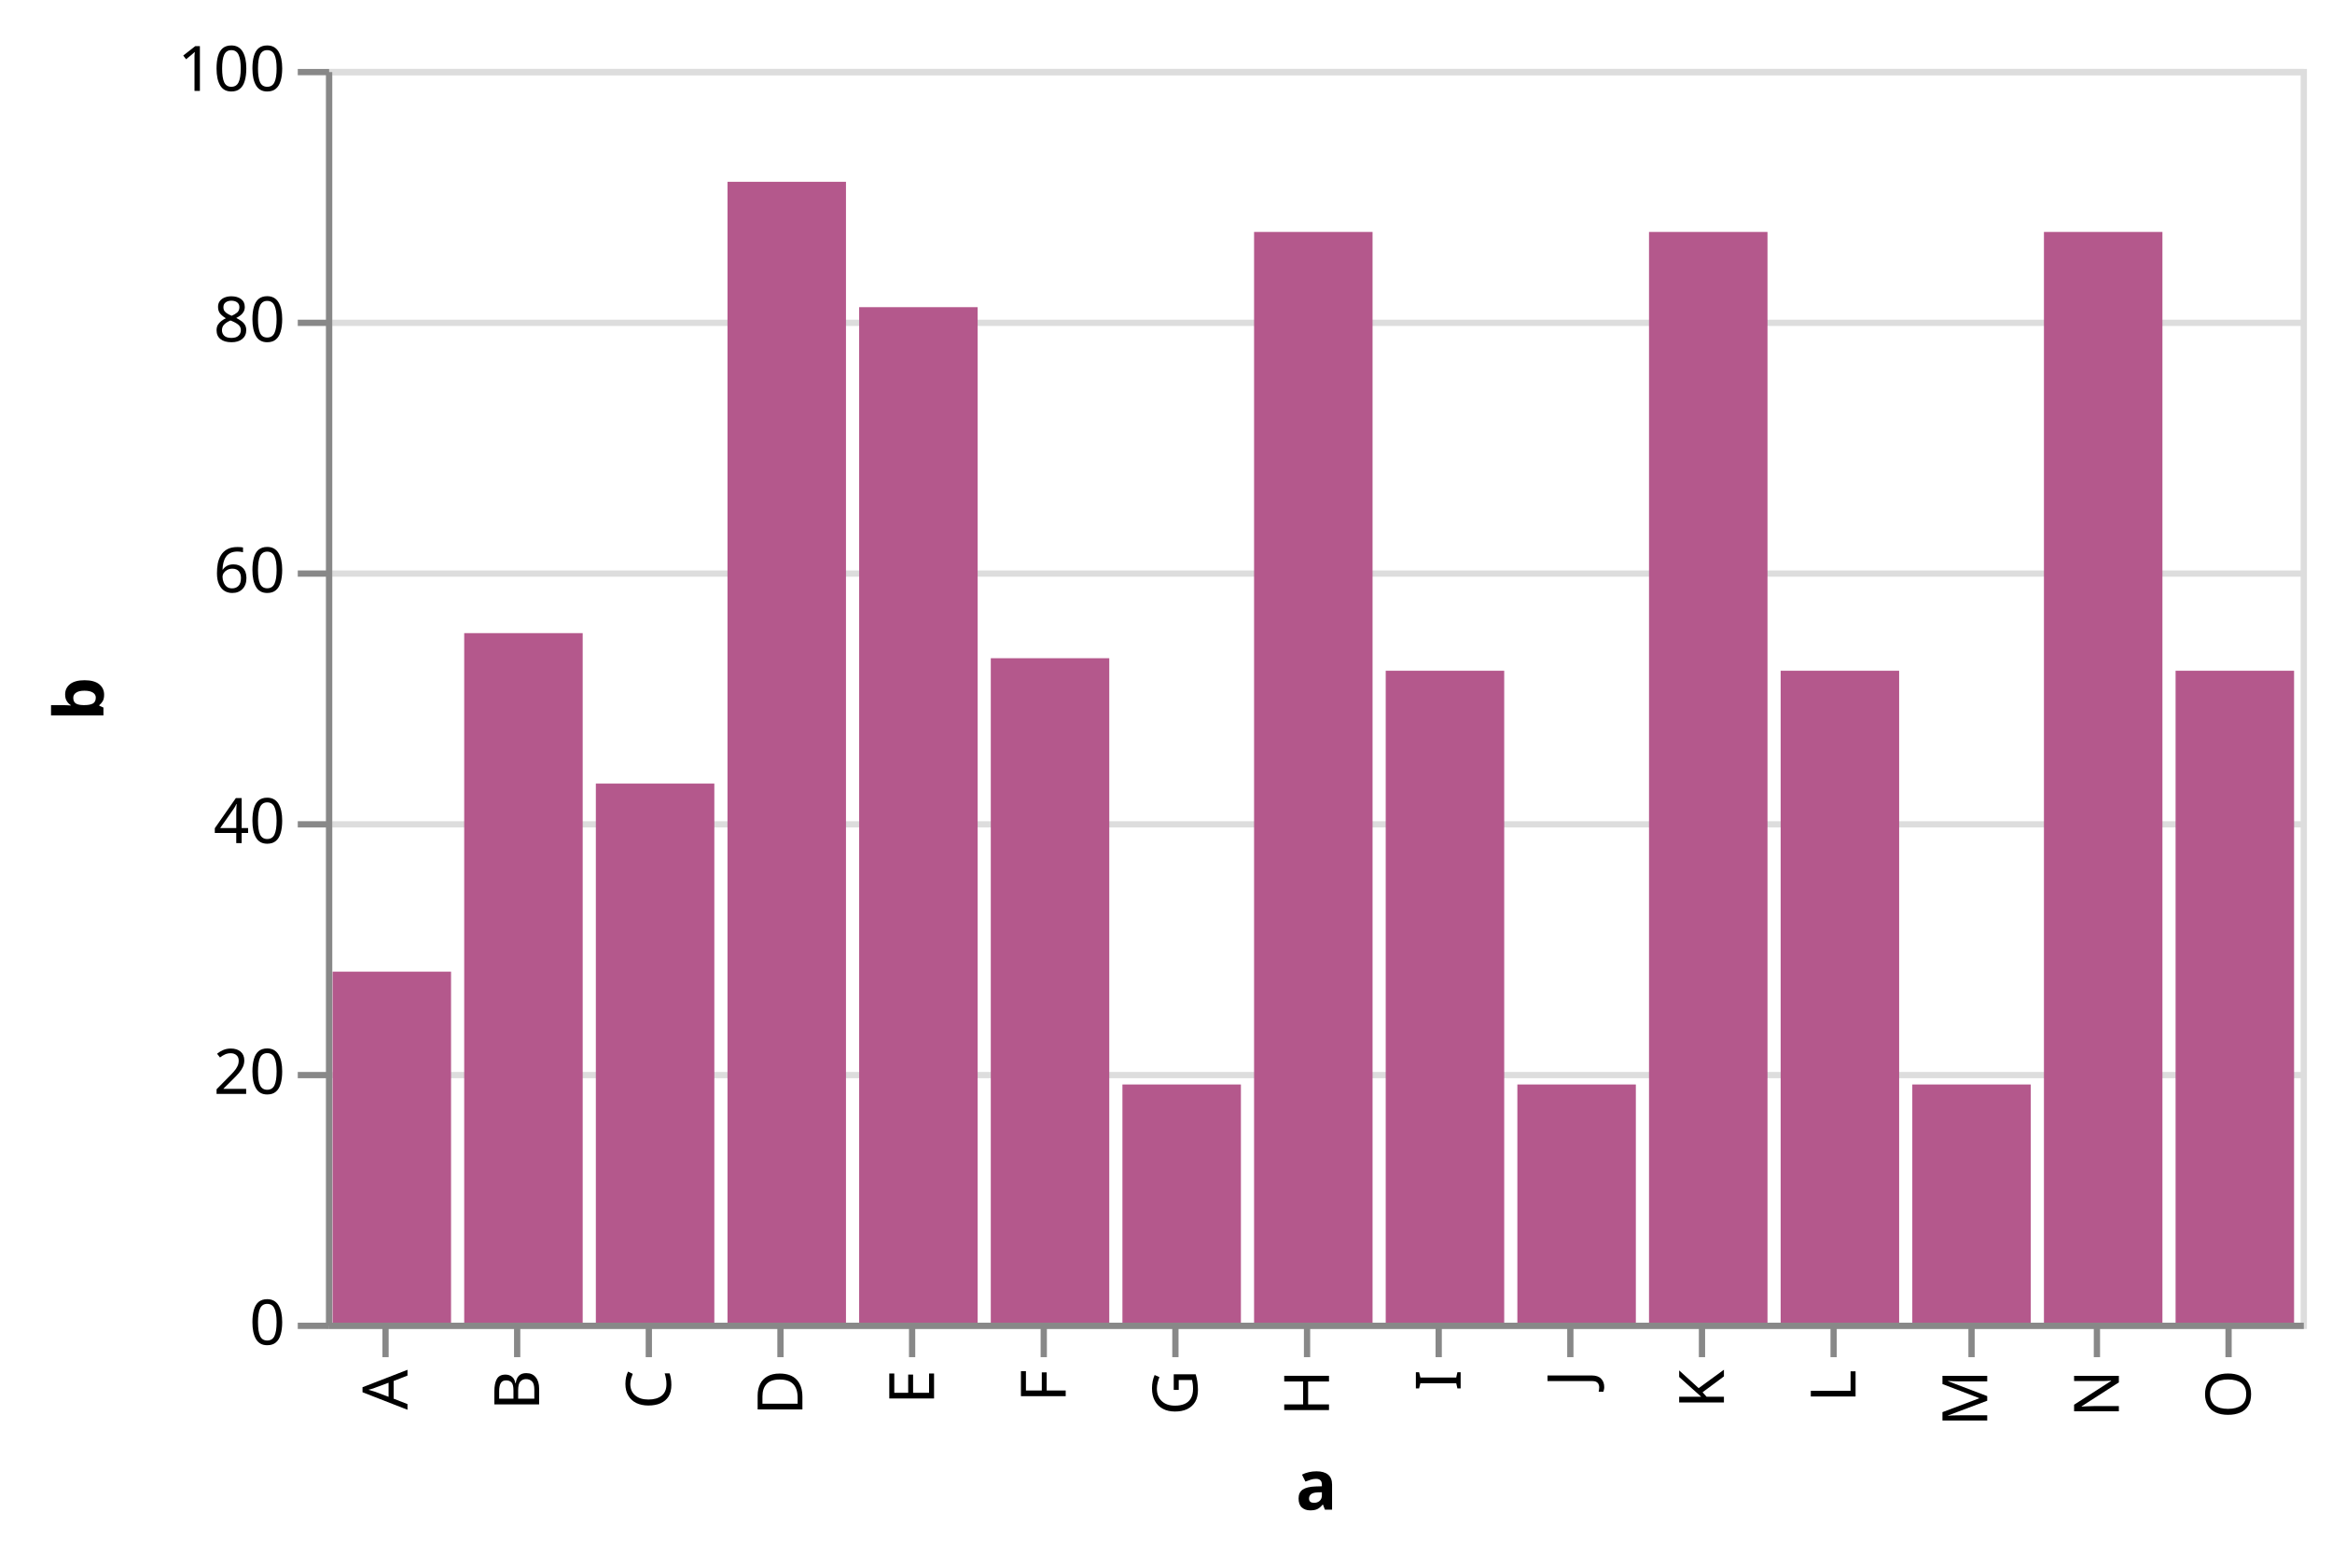
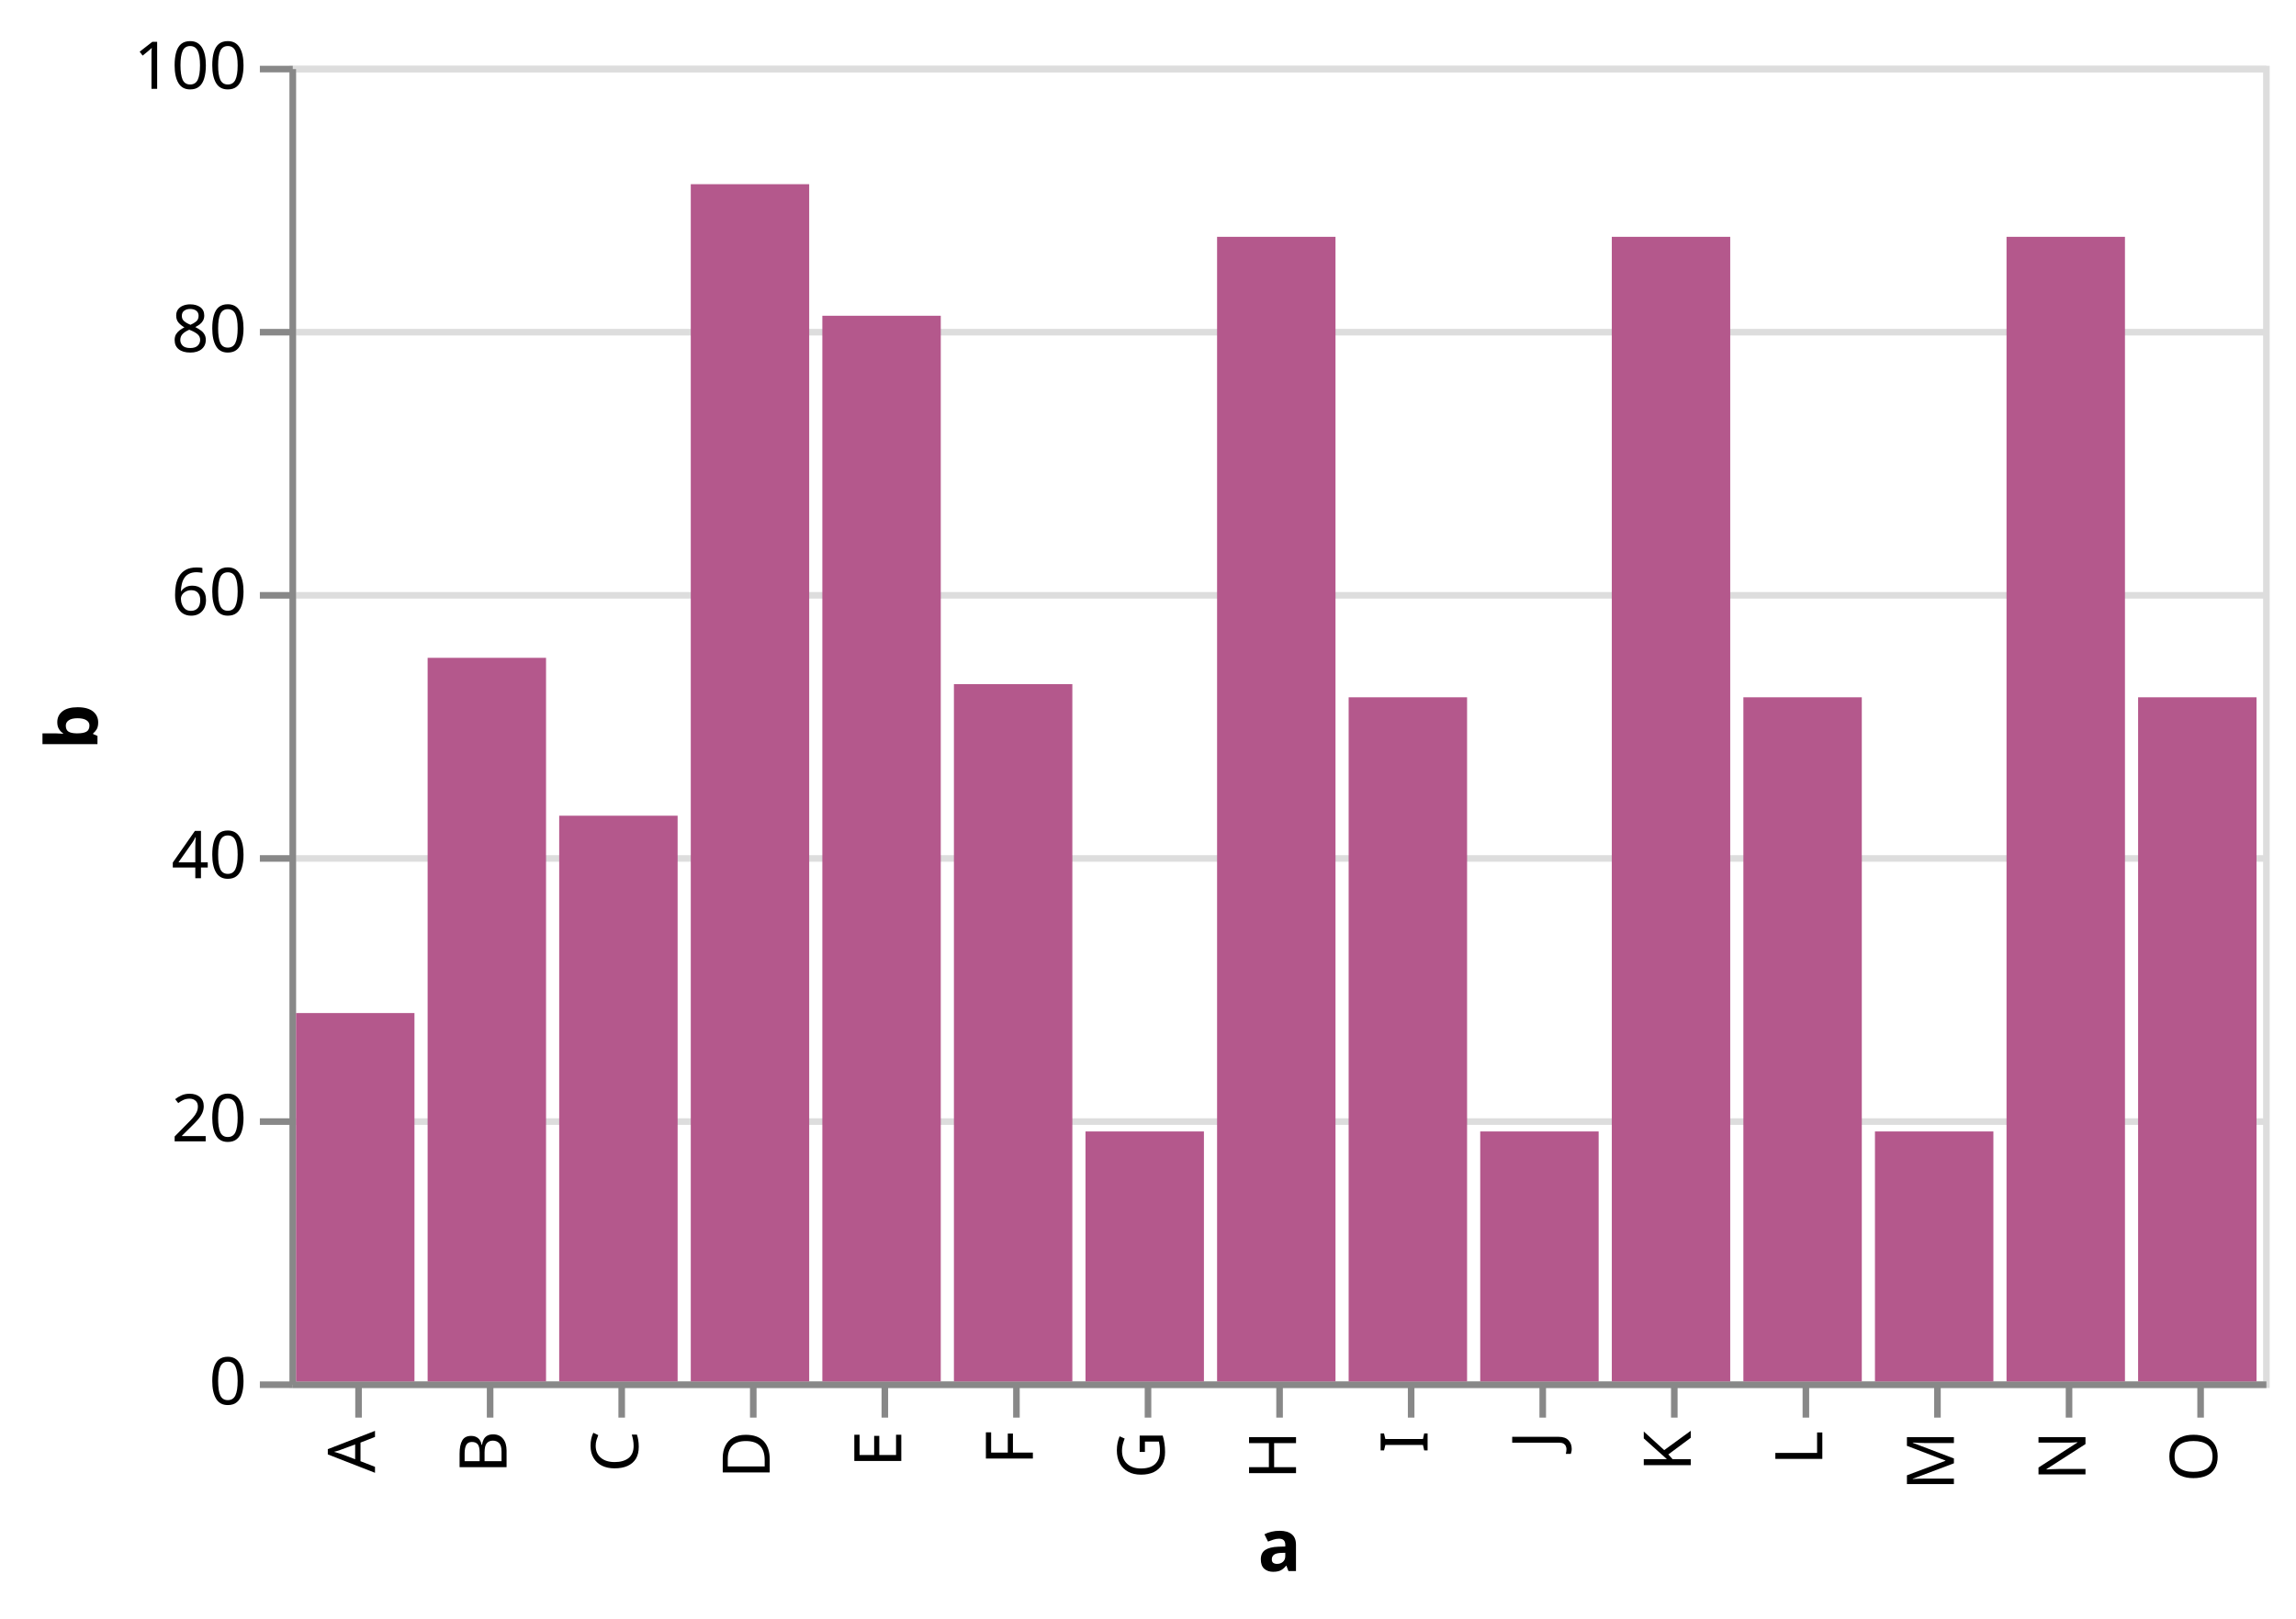
- <svg class="marks" viewBox="0 0 372 250">
-   <g transform="translate(52,11)">
-     <g class="mark-group role-frame root">
+ <svg xmlns="http://www.w3.org/2000/svg" version="1.1" class="marks" viewBox="0 0 349 246" style="background-color: white;">
+   <g fill="none" stroke-miterlimit="10" transform="translate(44,10)">
+     <g class="mark-group role-frame root" role="graphics-object" aria-roledescription="group mark container">
      <g transform="translate(0,0)">
-         <path class="background" d="M0.5,0.5h315v200h-315Z" style="fill: transparent; stroke: rgb(221, 221, 221);" />
+         <path class="background" aria-hidden="true" d="M0.5,0.5h300v200h-300Z" fill="transparent" stroke="#ddd" />
        <g>
-           <g class="mark-group role-axis">
+           <g class="mark-group role-axis" aria-hidden="true">
            <g transform="translate(0.5,0.5)">
-               <path class="background" d="M0,0h0v0h0Z" style="pointer-events: none; fill: none;" />
+               <path class="background" aria-hidden="true" d="M0,0h0v0h0Z" pointer-events="none" />
              <g>
-                 <g class="mark-rule role-axis-grid" style="pointer-events: none;">
-                   <line transform="translate(0,200)" x2="315" y2="0" style="fill: none; stroke: rgb(221, 221, 221); stroke-width: 1; opacity: 1;" />
-                   <line transform="translate(0,160)" x2="315" y2="0" style="fill: none; stroke: rgb(221, 221, 221); stroke-width: 1; opacity: 1;" />
-                   <line transform="translate(0,120)" x2="315" y2="0" style="fill: none; stroke: rgb(221, 221, 221); stroke-width: 1; opacity: 1;" />
-                   <line transform="translate(0,80)" x2="315" y2="0" style="fill: none; stroke: rgb(221, 221, 221); stroke-width: 1; opacity: 1;" />
-                   <line transform="translate(0,40)" x2="315" y2="0" style="fill: none; stroke: rgb(221, 221, 221); stroke-width: 1; opacity: 1;" />
-                   <line transform="translate(0,0)" x2="315" y2="0" style="fill: none; stroke: rgb(221, 221, 221); stroke-width: 1; opacity: 1;" />
+                 <g class="mark-rule role-axis-grid" pointer-events="none">
+                   <line transform="translate(0,200)" x2="300" y2="0" stroke="#ddd" stroke-width="1" opacity="1" />
+                   <line transform="translate(0,160)" x2="300" y2="0" stroke="#ddd" stroke-width="1" opacity="1" />
+                   <line transform="translate(0,120)" x2="300" y2="0" stroke="#ddd" stroke-width="1" opacity="1" />
+                   <line transform="translate(0,80)" x2="300" y2="0" stroke="#ddd" stroke-width="1" opacity="1" />
+                   <line transform="translate(0,40)" x2="300" y2="0" stroke="#ddd" stroke-width="1" opacity="1" />
+                   <line transform="translate(0,0)" x2="300" y2="0" stroke="#ddd" stroke-width="1" opacity="1" />
                </g>
              </g>
+               <path class="foreground" aria-hidden="true" d="" pointer-events="none" display="none" />
            </g>
          </g>
-           <g class="mark-rect role-mark marks">
-             <path d="M1.05,144h18.9v56h-18.9Z" style="fill: rgb(180, 88, 140);" />
-             <path d="M22.05,90h18.9v110h-18.9Z" style="fill: rgb(180, 88, 140);" />
-             <path d="M43.05,114h18.9v86h-18.9Z" style="fill: rgb(180, 88, 140);" />
-             <path d="M64.05,18h18.9v182h-18.9Z" style="fill: rgb(180, 88, 140);" />
-             <path d="M85.05,38h18.9v162h-18.9Z" style="fill: rgb(180, 88, 140);" />
-             <path d="M106.05,94h18.9v106h-18.9Z" style="fill: rgb(180, 88, 140);" />
-             <path d="M127.05,162h18.9v38h-18.9Z" style="fill: rgb(180, 88, 140);" />
-             <path d="M148.05,26h18.9v174h-18.9Z" style="fill: rgb(180, 88, 140);" />
-             <path d="M169.05,96h18.9v104h-18.9Z" style="fill: rgb(180, 88, 140);" />
-             <path d="M190.05,162h18.9v38h-18.9Z" style="fill: rgb(180, 88, 140);" />
-             <path d="M211.05,26h18.9v174h-18.9Z" style="fill: rgb(180, 88, 140);" />
-             <path d="M232.05,96h18.9v104h-18.9Z" style="fill: rgb(180, 88, 140);" />
-             <path d="M253.05,162h18.9v38h-18.9Z" style="fill: rgb(180, 88, 140);" />
-             <path d="M274.05,26h18.9v174h-18.9Z" style="fill: rgb(180, 88, 140);" />
-             <path d="M295.05,96h18.9v104h-18.9Z" style="fill: rgb(180, 88, 140);" />
-           </g>
-           <g class="mark-group role-axis">
+           <g class="mark-group role-axis" role="graphics-symbol" aria-roledescription="axis" aria-label="X-axis titled 'a' for a discrete scale with 15 values: A, B, C, D, E, ending with O">
            <g transform="translate(0.5,200.5)">
-               <path class="background" d="M0,0h0v0h0Z" style="pointer-events: none; fill: none;" />
+               <path class="background" aria-hidden="true" d="M0,0h0v0h0Z" pointer-events="none" />
              <g>
-                 <g class="mark-rule role-axis-tick" style="pointer-events: none;">
-                   <line transform="translate(9,0)" x2="0" y2="5" style="fill: none; stroke: rgb(136, 136, 136); stroke-width: 1; opacity: 1;" />
-                   <line transform="translate(30,0)" x2="0" y2="5" style="fill: none; stroke: rgb(136, 136, 136); stroke-width: 1; opacity: 1;" />
-                   <line transform="translate(51,0)" x2="0" y2="5" style="fill: none; stroke: rgb(136, 136, 136); stroke-width: 1; opacity: 1;" />
-                   <line transform="translate(72,0)" x2="0" y2="5" style="fill: none; stroke: rgb(136, 136, 136); stroke-width: 1; opacity: 1;" />
-                   <line transform="translate(93,0)" x2="0" y2="5" style="fill: none; stroke: rgb(136, 136, 136); stroke-width: 1; opacity: 1;" />
-                   <line transform="translate(114,0)" x2="0" y2="5" style="fill: none; stroke: rgb(136, 136, 136); stroke-width: 1; opacity: 1;" />
-                   <line transform="translate(135,0)" x2="0" y2="5" style="fill: none; stroke: rgb(136, 136, 136); stroke-width: 1; opacity: 1;" />
-                   <line transform="translate(156,0)" x2="0" y2="5" style="fill: none; stroke: rgb(136, 136, 136); stroke-width: 1; opacity: 1;" />
-                   <line transform="translate(177,0)" x2="0" y2="5" style="fill: none; stroke: rgb(136, 136, 136); stroke-width: 1; opacity: 1;" />
-                   <line transform="translate(198,0)" x2="0" y2="5" style="fill: none; stroke: rgb(136, 136, 136); stroke-width: 1; opacity: 1;" />
-                   <line transform="translate(219,0)" x2="0" y2="5" style="fill: none; stroke: rgb(136, 136, 136); stroke-width: 1; opacity: 1;" />
-                   <line transform="translate(240,0)" x2="0" y2="5" style="fill: none; stroke: rgb(136, 136, 136); stroke-width: 1; opacity: 1;" />
-                   <line transform="translate(262,0)" x2="0" y2="5" style="fill: none; stroke: rgb(136, 136, 136); stroke-width: 1; opacity: 1;" />
-                   <line transform="translate(282,0)" x2="0" y2="5" style="fill: none; stroke: rgb(136, 136, 136); stroke-width: 1; opacity: 1;" />
-                   <line transform="translate(303,0)" x2="0" y2="5" style="fill: none; stroke: rgb(136, 136, 136); stroke-width: 1; opacity: 1;" />
+                 <g class="mark-rule role-axis-tick" pointer-events="none">
+                   <line transform="translate(10,0)" x2="0" y2="5" stroke="#888" stroke-width="1" opacity="1" />
+                   <line transform="translate(30,0)" x2="0" y2="5" stroke="#888" stroke-width="1" opacity="1" />
+                   <line transform="translate(50,0)" x2="0" y2="5" stroke="#888" stroke-width="1" opacity="1" />
+                   <line transform="translate(70,0)" x2="0" y2="5" stroke="#888" stroke-width="1" opacity="1" />
+                   <line transform="translate(90,0)" x2="0" y2="5" stroke="#888" stroke-width="1" opacity="1" />
+                   <line transform="translate(110,0)" x2="0" y2="5" stroke="#888" stroke-width="1" opacity="1" />
+                   <line transform="translate(130,0)" x2="0" y2="5" stroke="#888" stroke-width="1" opacity="1" />
+                   <line transform="translate(150,0)" x2="0" y2="5" stroke="#888" stroke-width="1" opacity="1" />
+                   <line transform="translate(170,0)" x2="0" y2="5" stroke="#888" stroke-width="1" opacity="1" />
+                   <line transform="translate(190,0)" x2="0" y2="5" stroke="#888" stroke-width="1" opacity="1" />
+                   <line transform="translate(210,0)" x2="0" y2="5" stroke="#888" stroke-width="1" opacity="1" />
+                   <line transform="translate(230,0)" x2="0" y2="5" stroke="#888" stroke-width="1" opacity="1" />
+                   <line transform="translate(250,0)" x2="0" y2="5" stroke="#888" stroke-width="1" opacity="1" />
+                   <line transform="translate(270,0)" x2="0" y2="5" stroke="#888" stroke-width="1" opacity="1" />
+                   <line transform="translate(290,0)" x2="0" y2="5" stroke="#888" stroke-width="1" opacity="1" />
                </g>
-                 <g class="mark-text role-axis-label" style="pointer-events: none;">
-                   <text text-anchor="end" transform="translate(9.5,7) rotate(270) translate(0,3)" style="font-style: normal; font-variant: normal; font-weight: normal; font-stretch: normal; font-size: 10px; line-height: normal; font-family: sans-serif; fill: rgb(0, 0, 0); opacity: 1;">A</text>
-                   <text text-anchor="end" transform="translate(30.5,7) rotate(270) translate(0,3)" style="font-style: normal; font-variant: normal; font-weight: normal; font-stretch: normal; font-size: 10px; line-height: normal; font-family: sans-serif; fill: rgb(0, 0, 0); opacity: 1;">B</text>
-                   <text text-anchor="end" transform="translate(51.5,7) rotate(270) translate(0,3)" style="font-style: normal; font-variant: normal; font-weight: normal; font-stretch: normal; font-size: 10px; line-height: normal; font-family: sans-serif; fill: rgb(0, 0, 0); opacity: 1;">C</text>
-                   <text text-anchor="end" transform="translate(72.5,7) rotate(270) translate(0,3)" style="font-style: normal; font-variant: normal; font-weight: normal; font-stretch: normal; font-size: 10px; line-height: normal; font-family: sans-serif; fill: rgb(0, 0, 0); opacity: 1;">D</text>
-                   <text text-anchor="end" transform="translate(93.5,7) rotate(270) translate(0,3)" style="font-style: normal; font-variant: normal; font-weight: normal; font-stretch: normal; font-size: 10px; line-height: normal; font-family: sans-serif; fill: rgb(0, 0, 0); opacity: 1;">E</text>
-                   <text text-anchor="end" transform="translate(114.5,7) rotate(270) translate(0,3)" style="font-style: normal; font-variant: normal; font-weight: normal; font-stretch: normal; font-size: 10px; line-height: normal; font-family: sans-serif; fill: rgb(0, 0, 0); opacity: 1;">F</text>
-                   <text text-anchor="end" transform="translate(135.5,7) rotate(270) translate(0,3)" style="font-style: normal; font-variant: normal; font-weight: normal; font-stretch: normal; font-size: 10px; line-height: normal; font-family: sans-serif; fill: rgb(0, 0, 0); opacity: 1;">G</text>
-                   <text text-anchor="end" transform="translate(156.5,7) rotate(270) translate(0,3)" style="font-style: normal; font-variant: normal; font-weight: normal; font-stretch: normal; font-size: 10px; line-height: normal; font-family: sans-serif; fill: rgb(0, 0, 0); opacity: 1;">H</text>
-                   <text text-anchor="end" transform="translate(177.5,7) rotate(270) translate(0,3)" style="font-style: normal; font-variant: normal; font-weight: normal; font-stretch: normal; font-size: 10px; line-height: normal; font-family: sans-serif; fill: rgb(0, 0, 0); opacity: 1;">I</text>
-                   <text text-anchor="end" transform="translate(198.5,7) rotate(270) translate(0,3)" style="font-style: normal; font-variant: normal; font-weight: normal; font-stretch: normal; font-size: 10px; line-height: normal; font-family: sans-serif; fill: rgb(0, 0, 0); opacity: 1;">J</text>
-                   <text text-anchor="end" transform="translate(219.5,7) rotate(270) translate(0,3)" style="font-style: normal; font-variant: normal; font-weight: normal; font-stretch: normal; font-size: 10px; line-height: normal; font-family: sans-serif; fill: rgb(0, 0, 0); opacity: 1;">K</text>
-                   <text text-anchor="end" transform="translate(240.5,7) rotate(270) translate(0,3)" style="font-style: normal; font-variant: normal; font-weight: normal; font-stretch: normal; font-size: 10px; line-height: normal; font-family: sans-serif; fill: rgb(0, 0, 0); opacity: 1;">L</text>
-                   <text text-anchor="end" transform="translate(261.5,7) rotate(270) translate(0,3)" style="font-style: normal; font-variant: normal; font-weight: normal; font-stretch: normal; font-size: 10px; line-height: normal; font-family: sans-serif; fill: rgb(0, 0, 0); opacity: 1;">M</text>
-                   <text text-anchor="end" transform="translate(282.5,7) rotate(270) translate(0,3)" style="font-style: normal; font-variant: normal; font-weight: normal; font-stretch: normal; font-size: 10px; line-height: normal; font-family: sans-serif; fill: rgb(0, 0, 0); opacity: 1;">N</text>
-                   <text text-anchor="end" transform="translate(303.5,7) rotate(270) translate(0,3)" style="font-style: normal; font-variant: normal; font-weight: normal; font-stretch: normal; font-size: 10px; line-height: normal; font-family: sans-serif; fill: rgb(0, 0, 0); opacity: 1;">O</text>
+                 <g class="mark-text role-axis-label" pointer-events="none">
+                   <text text-anchor="end" transform="translate(9.5,7) rotate(270) translate(0,3)" font-family="sans-serif" font-size="10px" fill="#000" opacity="1">A</text>
+                   <text text-anchor="end" transform="translate(29.5,7) rotate(270) translate(0,3)" font-family="sans-serif" font-size="10px" fill="#000" opacity="1">B</text>
+                   <text text-anchor="end" transform="translate(49.5,7) rotate(270) translate(0,3)" font-family="sans-serif" font-size="10px" fill="#000" opacity="1">C</text>
+                   <text text-anchor="end" transform="translate(69.5,7) rotate(270) translate(0,3)" font-family="sans-serif" font-size="10px" fill="#000" opacity="1">D</text>
+                   <text text-anchor="end" transform="translate(89.5,7) rotate(270) translate(0,3)" font-family="sans-serif" font-size="10px" fill="#000" opacity="1">E</text>
+                   <text text-anchor="end" transform="translate(109.5,7) rotate(270) translate(0,3)" font-family="sans-serif" font-size="10px" fill="#000" opacity="1">F</text>
+                   <text text-anchor="end" transform="translate(129.5,7) rotate(270) translate(0,3)" font-family="sans-serif" font-size="10px" fill="#000" opacity="1">G</text>
+                   <text text-anchor="end" transform="translate(149.5,7) rotate(270) translate(0,3)" font-family="sans-serif" font-size="10px" fill="#000" opacity="1">H</text>
+                   <text text-anchor="end" transform="translate(169.5,7) rotate(270) translate(0,3)" font-family="sans-serif" font-size="10px" fill="#000" opacity="1">I</text>
+                   <text text-anchor="end" transform="translate(189.5,7) rotate(270) translate(0,3)" font-family="sans-serif" font-size="10px" fill="#000" opacity="1">J</text>
+                   <text text-anchor="end" transform="translate(209.5,7) rotate(270) translate(0,3)" font-family="sans-serif" font-size="10px" fill="#000" opacity="1">K</text>
+                   <text text-anchor="end" transform="translate(229.5,7) rotate(270) translate(0,3)" font-family="sans-serif" font-size="10px" fill="#000" opacity="1">L</text>
+                   <text text-anchor="end" transform="translate(249.5,7) rotate(270) translate(0,3)" font-family="sans-serif" font-size="10px" fill="#000" opacity="1">M</text>
+                   <text text-anchor="end" transform="translate(269.5,7) rotate(270) translate(0,3)" font-family="sans-serif" font-size="10px" fill="#000" opacity="1">N</text>
+                   <text text-anchor="end" transform="translate(289.5,7) rotate(270) translate(0,3)" font-family="sans-serif" font-size="10px" fill="#000" opacity="1">O</text>
                </g>
-                 <g class="mark-rule role-axis-domain" style="pointer-events: none;">
-                   <line transform="translate(0,0)" x2="315" y2="0" style="fill: none; stroke: rgb(136, 136, 136); stroke-width: 1; opacity: 1;" />
+                 <g class="mark-rule role-axis-domain" pointer-events="none">
+                   <line transform="translate(0,0)" x2="300" y2="0" stroke="#888" stroke-width="1" opacity="1" />
                </g>
-                 <g class="mark-text role-axis-title" style="pointer-events: none;">
-                   <text text-anchor="middle" transform="translate(157.5,29.33008)" style="font-style: normal; font-variant: normal; font-weight: bold; font-stretch: normal; font-size: 11px; line-height: normal; font-family: sans-serif; fill: rgb(0, 0, 0); opacity: 1;">a</text>
+                 <g class="mark-text role-axis-title" pointer-events="none">
+                   <text text-anchor="middle" transform="translate(150,28.33008)" font-family="sans-serif" font-size="11px" font-weight="bold" fill="#000" opacity="1">a</text>
                </g>
              </g>
+               <path class="foreground" aria-hidden="true" d="" pointer-events="none" display="none" />
            </g>
          </g>
-           <g class="mark-group role-axis">
+           <g class="mark-group role-axis" role="graphics-symbol" aria-roledescription="axis" aria-label="Y-axis titled 'b' for a linear scale with values from 0 to 100">
            <g transform="translate(0.5,0.5)">
-               <path class="background" d="M0,0h0v0h0Z" style="pointer-events: none; fill: none;" />
+               <path class="background" aria-hidden="true" d="M0,0h0v0h0Z" pointer-events="none" />
              <g>
-                 <g class="mark-rule role-axis-tick" style="pointer-events: none;">
-                   <line transform="translate(0,200)" x2="-5" y2="0" style="fill: none; stroke: rgb(136, 136, 136); stroke-width: 1; opacity: 1;" />
-                   <line transform="translate(0,160)" x2="-5" y2="0" style="fill: none; stroke: rgb(136, 136, 136); stroke-width: 1; opacity: 1;" />
-                   <line transform="translate(0,120)" x2="-5" y2="0" style="fill: none; stroke: rgb(136, 136, 136); stroke-width: 1; opacity: 1;" />
-                   <line transform="translate(0,80)" x2="-5" y2="0" style="fill: none; stroke: rgb(136, 136, 136); stroke-width: 1; opacity: 1;" />
-                   <line transform="translate(0,40)" x2="-5" y2="0" style="fill: none; stroke: rgb(136, 136, 136); stroke-width: 1; opacity: 1;" />
-                   <line transform="translate(0,0)" x2="-5" y2="0" style="fill: none; stroke: rgb(136, 136, 136); stroke-width: 1; opacity: 1;" />
+                 <g class="mark-rule role-axis-tick" pointer-events="none">
+                   <line transform="translate(0,200)" x2="-5" y2="0" stroke="#888" stroke-width="1" opacity="1" />
+                   <line transform="translate(0,160)" x2="-5" y2="0" stroke="#888" stroke-width="1" opacity="1" />
+                   <line transform="translate(0,120)" x2="-5" y2="0" stroke="#888" stroke-width="1" opacity="1" />
+                   <line transform="translate(0,80)" x2="-5" y2="0" stroke="#888" stroke-width="1" opacity="1" />
+                   <line transform="translate(0,40)" x2="-5" y2="0" stroke="#888" stroke-width="1" opacity="1" />
+                   <line transform="translate(0,0)" x2="-5" y2="0" stroke="#888" stroke-width="1" opacity="1" />
                </g>
-                 <g class="mark-text role-axis-label" style="pointer-events: none;">
-                   <text text-anchor="end" transform="translate(-7,203)" style="font-style: normal; font-variant: normal; font-weight: normal; font-stretch: normal; font-size: 10px; line-height: normal; font-family: sans-serif; fill: rgb(0, 0, 0); opacity: 1;">0</text>
-                   <text text-anchor="end" transform="translate(-7,163)" style="font-style: normal; font-variant: normal; font-weight: normal; font-stretch: normal; font-size: 10px; line-height: normal; font-family: sans-serif; fill: rgb(0, 0, 0); opacity: 1;">20</text>
-                   <text text-anchor="end" transform="translate(-7,123)" style="font-style: normal; font-variant: normal; font-weight: normal; font-stretch: normal; font-size: 10px; line-height: normal; font-family: sans-serif; fill: rgb(0, 0, 0); opacity: 1;">40</text>
-                   <text text-anchor="end" transform="translate(-7,83)" style="font-style: normal; font-variant: normal; font-weight: normal; font-stretch: normal; font-size: 10px; line-height: normal; font-family: sans-serif; fill: rgb(0, 0, 0); opacity: 1;">60</text>
-                   <text text-anchor="end" transform="translate(-7,43)" style="font-style: normal; font-variant: normal; font-weight: normal; font-stretch: normal; font-size: 10px; line-height: normal; font-family: sans-serif; fill: rgb(0, 0, 0); opacity: 1;">80</text>
-                   <text text-anchor="end" transform="translate(-7,3)" style="font-style: normal; font-variant: normal; font-weight: normal; font-stretch: normal; font-size: 10px; line-height: normal; font-family: sans-serif; fill: rgb(0, 0, 0); opacity: 1;">100</text>
+                 <g class="mark-text role-axis-label" pointer-events="none">
+                   <text text-anchor="end" transform="translate(-7,203)" font-family="sans-serif" font-size="10px" fill="#000" opacity="1">0</text>
+                   <text text-anchor="end" transform="translate(-7,163)" font-family="sans-serif" font-size="10px" fill="#000" opacity="1">20</text>
+                   <text text-anchor="end" transform="translate(-7,123)" font-family="sans-serif" font-size="10px" fill="#000" opacity="1">40</text>
+                   <text text-anchor="end" transform="translate(-7,83)" font-family="sans-serif" font-size="10px" fill="#000" opacity="1">60</text>
+                   <text text-anchor="end" transform="translate(-7,43)" font-family="sans-serif" font-size="10px" fill="#000" opacity="1">80</text>
+                   <text text-anchor="end" transform="translate(-7,3)" font-family="sans-serif" font-size="10px" fill="#000" opacity="1">100</text>
                </g>
-                 <g class="mark-rule role-axis-domain" style="pointer-events: none;">
-                   <line transform="translate(0,200)" x2="0" y2="-200" style="fill: none; stroke: rgb(136, 136, 136); stroke-width: 1; opacity: 1;" />
+                 <g class="mark-rule role-axis-domain" pointer-events="none">
+                   <line transform="translate(0,200)" x2="0" y2="-200" stroke="#888" stroke-width="1" opacity="1" />
                </g>
-                 <g class="mark-text role-axis-title" style="pointer-events: none;">
-                   <text text-anchor="middle" transform="translate(-34,100) rotate(-90) translate(0,-2)" style="font-style: normal; font-variant: normal; font-weight: bold; font-stretch: normal; font-size: 11px; line-height: normal; font-family: sans-serif; fill: rgb(0, 0, 0); opacity: 1;">b</text>
+                 <g class="mark-text role-axis-title" pointer-events="none">
+                   <text text-anchor="middle" transform="translate(-27.68457,100) rotate(-90) translate(0,-2)" font-family="sans-serif" font-size="11px" font-weight="bold" fill="#000" opacity="1">b</text>
                </g>
              </g>
+               <path class="foreground" aria-hidden="true" d="" pointer-events="none" display="none" />
            </g>
          </g>
+           <g class="mark-rect role-mark marks" role="graphics-object" aria-roledescription="rect mark container">
+             <path aria-label="a: A; b: 28" role="graphics-symbol" aria-roledescription="bar" d="M1,144h18v56h-18Z" fill="#b4588c" />
+             <path aria-label="a: B; b: 55" role="graphics-symbol" aria-roledescription="bar" d="M21,90h18v110h-18Z" fill="#b4588c" />
+             <path aria-label="a: C; b: 43" role="graphics-symbol" aria-roledescription="bar" d="M41,114h18v86h-18Z" fill="#b4588c" />
+             <path aria-label="a: D; b: 91" role="graphics-symbol" aria-roledescription="bar" d="M61,18h18v182h-18Z" fill="#b4588c" />
+             <path aria-label="a: E; b: 81" role="graphics-symbol" aria-roledescription="bar" d="M81,38h18v162h-18Z" fill="#b4588c" />
+             <path aria-label="a: F; b: 53" role="graphics-symbol" aria-roledescription="bar" d="M101,94h18v106h-18Z" fill="#b4588c" />
+             <path aria-label="a: G; b: 19" role="graphics-symbol" aria-roledescription="bar" d="M121,162h18v38h-18Z" fill="#b4588c" />
+             <path aria-label="a: H; b: 87" role="graphics-symbol" aria-roledescription="bar" d="M141,26h18v174h-18Z" fill="#b4588c" />
+             <path aria-label="a: I; b: 52" role="graphics-symbol" aria-roledescription="bar" d="M161,96h18v104h-18Z" fill="#b4588c" />
+             <path aria-label="a: J; b: 19" role="graphics-symbol" aria-roledescription="bar" d="M181,162h18v38h-18Z" fill="#b4588c" />
+             <path aria-label="a: K; b: 87" role="graphics-symbol" aria-roledescription="bar" d="M201,26h18v174h-18Z" fill="#b4588c" />
+             <path aria-label="a: L; b: 52" role="graphics-symbol" aria-roledescription="bar" d="M221,96h18v104h-18Z" fill="#b4588c" />
+             <path aria-label="a: M; b: 19" role="graphics-symbol" aria-roledescription="bar" d="M241,162h18v38h-18Z" fill="#b4588c" />
+             <path aria-label="a: N; b: 87" role="graphics-symbol" aria-roledescription="bar" d="M261,26h18v174h-18Z" fill="#b4588c" />
+             <path aria-label="a: O; b: 52" role="graphics-symbol" aria-roledescription="bar" d="M281,96h18v104h-18Z" fill="#b4588c" />
+           </g>
        </g>
+         <path class="foreground" aria-hidden="true" d="" display="none" />
      </g>
    </g>
  </g>
</svg>
